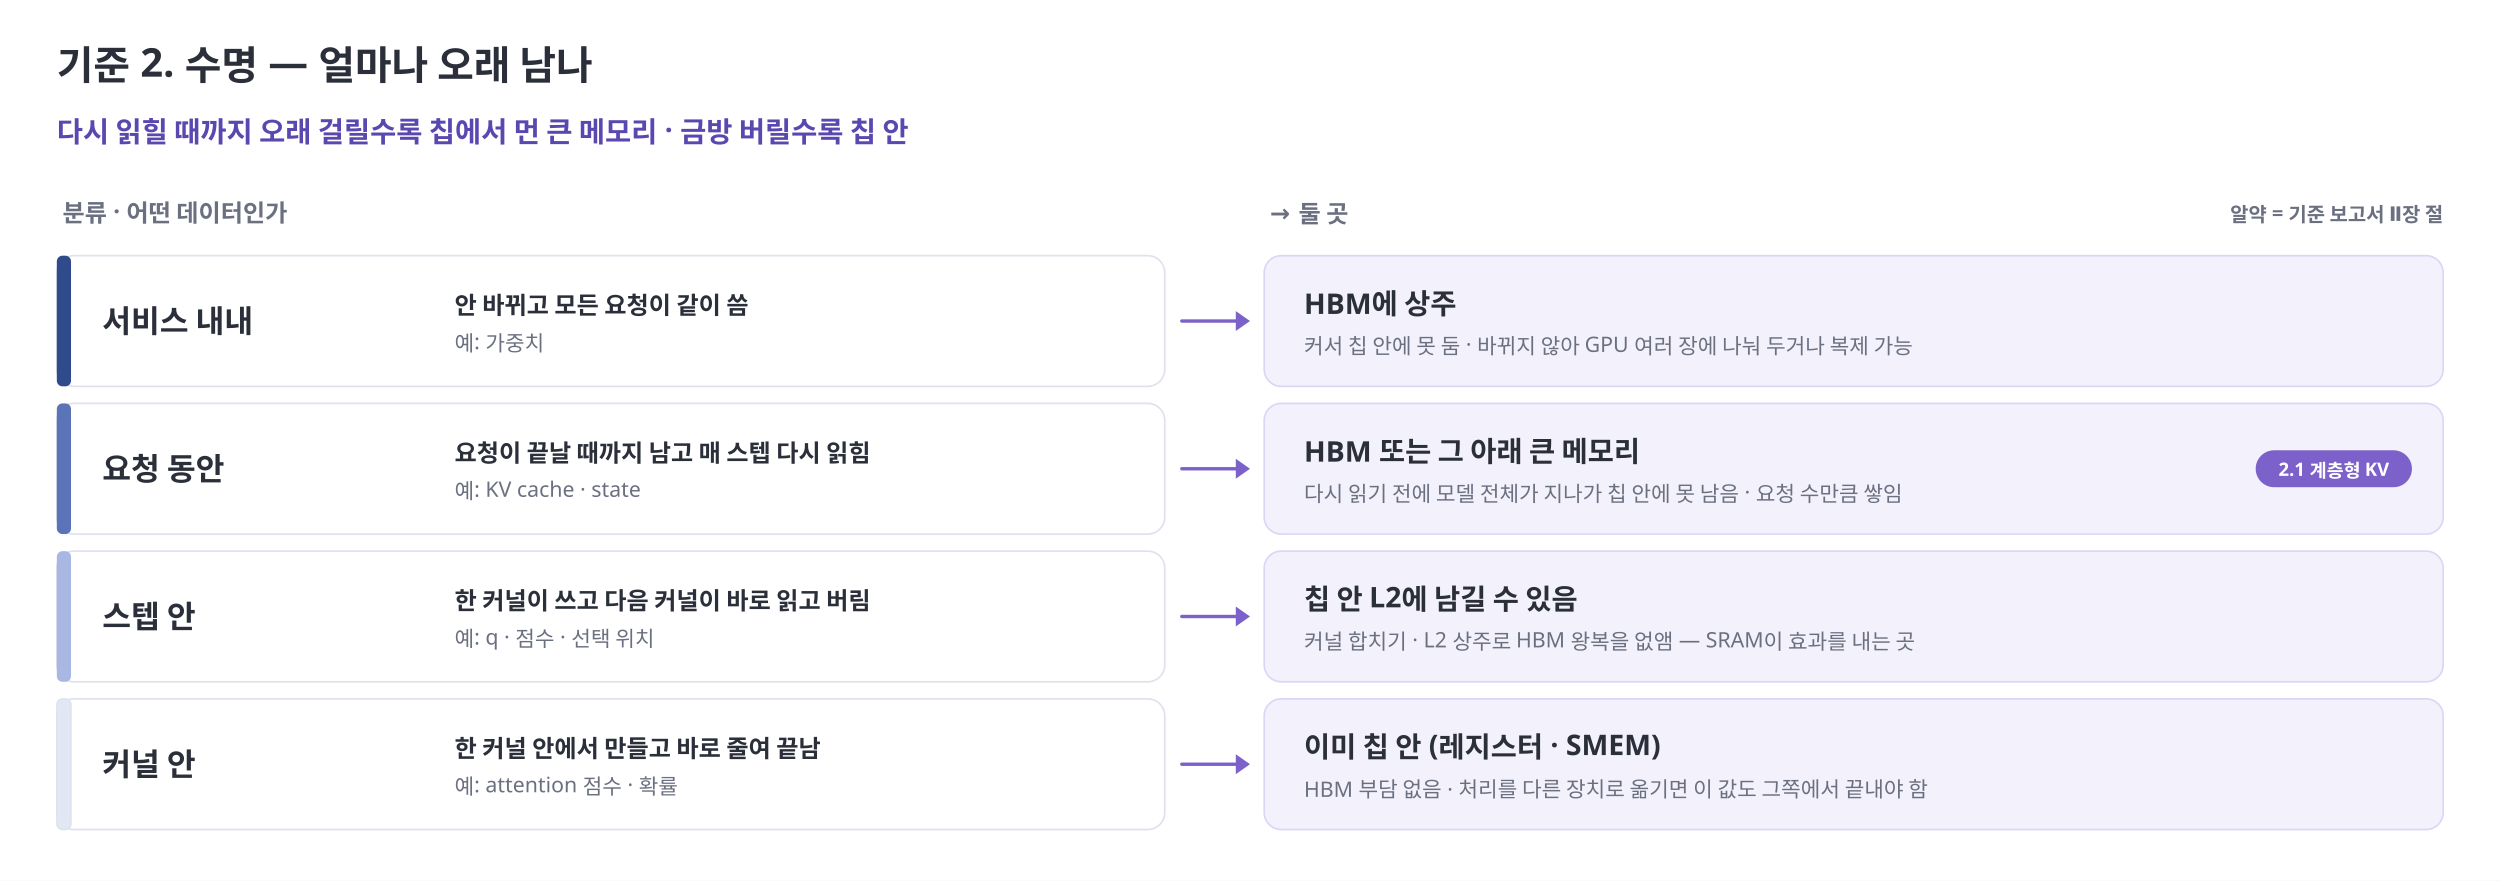
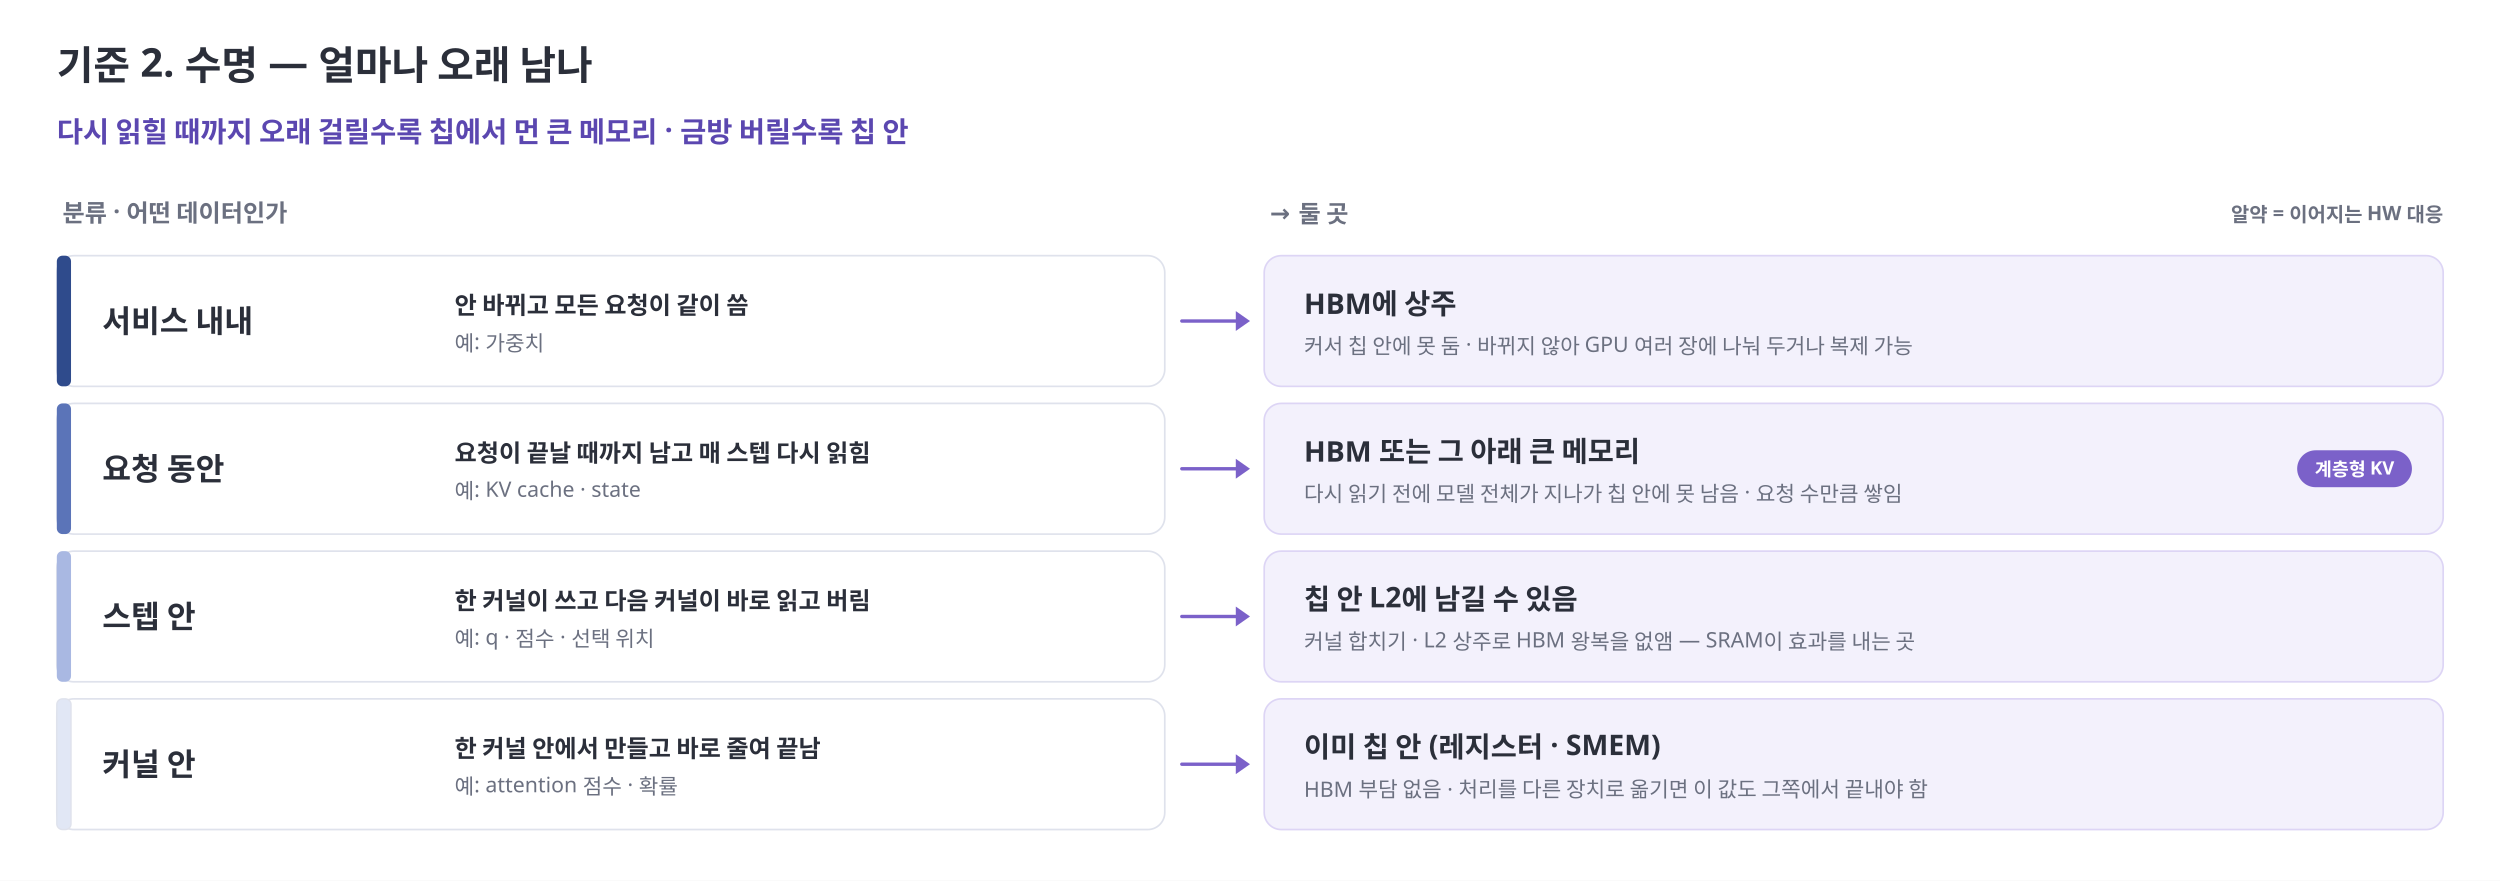
<svg xmlns="http://www.w3.org/2000/svg" viewBox="0 0 1760 620" width="1760" height="620">
  <rect width="100%" height="100%" fill="#ffffff" />
  <text x="40.0" y="56.0" font-family="'Noto Sans KR','Malgun Gothic',sans-serif" font-size="28" text-anchor="start" font-weight="800" fill="#2b2f3a">기준 2. 수명 — 얼마나 오래 남나</text>
  <text x="40.0" y="100.0" font-family="'Noto Sans KR','Malgun Gothic',sans-serif" font-size="20" text-anchor="start" font-weight="800" fill="#5b47b0">다시 읽힐 때까지 오래 걸릴수록 칩에서 먼 큰 메모리 · 금방 버릴수록 칩 안</text>
  <text x="44.0" y="156.0" font-family="'Noto Sans KR','Malgun Gothic',sans-serif" font-size="17" text-anchor="start" font-weight="800" fill="#6b7080">분류 · 어떤 데이터인가</text>
  <text x="894.0" y="156.0" font-family="'Noto Sans KR','Malgun Gothic',sans-serif" font-size="17" text-anchor="start" font-weight="800" fill="#6b7080">→ 둘 곳</text>
-   <text x="1720.0" y="156.0" font-family="'Noto Sans KR','Malgun Gothic',sans-serif" font-size="14" text-anchor="end" font-weight="600" fill="#6b7080">알약 = 기준 보고서 Ⅱ장 절</text>
+   <text x="1720.0" y="156.0" font-family="'Noto Sans KR','Malgun Gothic',sans-serif" font-size="14" text-anchor="end" font-weight="600" fill="#6b7080">알약 = 이어지는 HW 대응</text>
  <rect x="40.0" y="180.0" width="780.0" height="92.0" rx="12" fill="#ffffff" stroke="#dfe2ec" stroke-width="1.2" />
  <rect x="40.0" y="180.0" width="10.0" height="92.0" rx="4" fill="#2f4b8c" stroke="none" stroke-width="1" />
  <text x="72.0" y="234.0" font-family="'Noto Sans KR','Malgun Gothic',sans-serif" font-size="22" text-anchor="start" font-weight="800" fill="#2b2f3a">서비스 내내</text>
  <text x="320.0" y="221.0" font-family="'Noto Sans KR','Malgun Gothic',sans-serif" font-size="17" text-anchor="start" font-weight="600" fill="#2b2f3a">안 바뀌고 모든 요청이 같이 씀</text>
  <text x="320.0" y="247.0" font-family="'Noto Sans KR','Malgun Gothic',sans-serif" font-size="15" text-anchor="start" font-weight="400" fill="#6b7080">예: 가중치</text>
  <line x1="832.0" y1="226.0" x2="872.0" y2="226.0" stroke="#7b61c9" stroke-width="2.4" stroke-linecap="round" />
  <path d="M870.0,219.0 L880.0,226.0 L870.0,233.0 Z" fill="#7b61c9" />
  <rect x="890.0" y="180.0" width="830.0" height="92.0" rx="12" fill="#f3f1fc" stroke="#ddd5f5" stroke-width="1.2" />
  <text x="918.0" y="221.0" font-family="'Noto Sans KR','Malgun Gothic',sans-serif" font-size="20" text-anchor="start" font-weight="800" fill="#2b2f3a">HBM에 상주</text>
  <text x="918.0" y="249.0" font-family="'Noto Sans KR','Malgun Gothic',sans-serif" font-size="15" text-anchor="start" font-weight="400" fill="#6b7080">커서 칩 안에 못 둠 · 바뀌지 않아 GPU 여러 장에 나눠 두거나 복제 가능</text>
  <rect x="40.0" y="284.0" width="780.0" height="92.0" rx="12" fill="#ffffff" stroke="#dfe2ec" stroke-width="1.2" />
  <rect x="40.0" y="284.0" width="10.0" height="92.0" rx="4" fill="#5b74b8" stroke="none" stroke-width="1" />
  <text x="72.0" y="338.0" font-family="'Noto Sans KR','Malgun Gothic',sans-serif" font-size="22" text-anchor="start" font-weight="800" fill="#2b2f3a">요청 동안</text>
  <text x="320.0" y="325.0" font-family="'Noto Sans KR','Malgun Gothic',sans-serif" font-size="17" text-anchor="start" font-weight="600" fill="#2b2f3a">요청이 끝날 때까지 남고 매 스텝 다시 읽힘</text>
  <text x="320.0" y="351.0" font-family="'Noto Sans KR','Malgun Gothic',sans-serif" font-size="15" text-anchor="start" font-weight="400" fill="#6b7080">예: KV cache · state</text>
  <line x1="832.0" y1="330.0" x2="872.0" y2="330.0" stroke="#7b61c9" stroke-width="2.4" stroke-linecap="round" />
  <path d="M870.0,323.0 L880.0,330.0 L870.0,337.0 Z" fill="#7b61c9" />
  <rect x="890.0" y="284.0" width="830.0" height="92.0" rx="12" fill="#f3f1fc" stroke="#ddd5f5" stroke-width="1.2" />
  <text x="918.0" y="325.0" font-family="'Noto Sans KR','Malgun Gothic',sans-serif" font-size="20" text-anchor="start" font-weight="800" fill="#2b2f3a">HBM 또는 그 아래 큰 메모리</text>
  <text x="918.0" y="353.0" font-family="'Noto Sans KR','Malgun Gothic',sans-serif" font-size="15" text-anchor="start" font-weight="400" fill="#6b7080">다시 읽기 전에 모델 전체가 지나가 칩 안에 못 남음 · 요청 수만큼 쌓임</text>
-   <rect x="1588.0" y="317.0" width="110.0" height="26.0" rx="13" fill="#7b61c9" stroke="none" stroke-width="1.5" />
-   <text x="1643.0" y="335.0" font-family="'Noto Sans KR','Malgun Gothic',sans-serif" font-size="13" text-anchor="middle" font-weight="700" fill="#ffffff">2.1 계층형 KV</text>
+   <rect x="1617.2" y="317.0" width="80.8" height="26.0" rx="13" fill="#7b61c9" stroke="none" stroke-width="1.5" />
+   <text x="1657.6" y="335.0" font-family="'Noto Sans KR','Malgun Gothic',sans-serif" font-size="13" text-anchor="middle" font-weight="700" fill="#ffffff">계층형 KV</text>
  <rect x="40.0" y="388.0" width="780.0" height="92.0" rx="12" fill="#ffffff" stroke="#dfe2ec" stroke-width="1.2" />
  <rect x="40.0" y="388.0" width="10.0" height="92.0" rx="4" fill="#a9b8e2" stroke="none" stroke-width="1" />
  <text x="72.0" y="442.0" font-family="'Noto Sans KR','Malgun Gothic',sans-serif" font-size="22" text-anchor="start" font-weight="800" fill="#2b2f3a">스텝 안</text>
  <text x="320.0" y="429.0" font-family="'Noto Sans KR','Malgun Gothic',sans-serif" font-size="17" text-anchor="start" font-weight="600" fill="#2b2f3a">한 커널이 쓰고 다음 커널이 바로 읽고 버림</text>
  <text x="320.0" y="455.0" font-family="'Noto Sans KR','Malgun Gothic',sans-serif" font-size="15" text-anchor="start" font-weight="400" fill="#6b7080">예: q · 점수 · 선택 위치</text>
  <line x1="832.0" y1="434.0" x2="872.0" y2="434.0" stroke="#7b61c9" stroke-width="2.4" stroke-linecap="round" />
  <path d="M870.0,427.0 L880.0,434.0 L870.0,441.0 Z" fill="#7b61c9" />
  <rect x="890.0" y="388.0" width="830.0" height="92.0" rx="12" fill="#f3f1fc" stroke="#ddd5f5" stroke-width="1.2" />
  <text x="918.0" y="429.0" font-family="'Noto Sans KR','Malgun Gothic',sans-serif" font-size="20" text-anchor="start" font-weight="800" fill="#2b2f3a">칩 안 L2에 남길 수 있음</text>
  <text x="918.0" y="457.0" font-family="'Noto Sans KR','Malgun Gothic',sans-serif" font-size="15" text-anchor="start" font-weight="400" fill="#6b7080">커널 합치기 · L2 상주로 HBM 왕복을 없앰 — SRAM이 효과를 내는 곳</text>
  <rect x="40.0" y="492.0" width="780.0" height="92.0" rx="12" fill="#ffffff" stroke="#dfe2ec" stroke-width="1.2" />
  <rect x="40.0" y="492.0" width="10.0" height="92.0" rx="4" fill="#e1e7f5" stroke="#dfe2ec" stroke-width="1" />
  <text x="72.0" y="546.0" font-family="'Noto Sans KR','Malgun Gothic',sans-serif" font-size="22" text-anchor="start" font-weight="800" fill="#2b2f3a">커널 안</text>
  <text x="320.0" y="533.0" font-family="'Noto Sans KR','Malgun Gothic',sans-serif" font-size="17" text-anchor="start" font-weight="600" fill="#2b2f3a">한 커널 안에서 만들고 바로 줄여 끝남</text>
  <text x="320.0" y="559.0" font-family="'Noto Sans KR','Malgun Gothic',sans-serif" font-size="15" text-anchor="start" font-weight="400" fill="#6b7080">예: attention 점수 · 확률</text>
  <line x1="832.0" y1="538.0" x2="872.0" y2="538.0" stroke="#7b61c9" stroke-width="2.4" stroke-linecap="round" />
  <path d="M870.0,531.0 L880.0,538.0 L870.0,545.0 Z" fill="#7b61c9" />
  <rect x="890.0" y="492.0" width="830.0" height="92.0" rx="12" fill="#f3f1fc" stroke="#ddd5f5" stroke-width="1.2" />
  <text x="918.0" y="533.0" font-family="'Noto Sans KR','Malgun Gothic',sans-serif" font-size="20" text-anchor="start" font-weight="800" fill="#2b2f3a">이미 칩 안 (레지스터 · SMEM)</text>
  <text x="918.0" y="561.0" font-family="'Noto Sans KR','Malgun Gothic',sans-serif" font-size="15" text-anchor="start" font-weight="400" fill="#6b7080">HBM 부담 없음 · 처리를 다른 장치로 옮기면 이 값도 그쪽에서 끝내야 함</text>
</svg>
